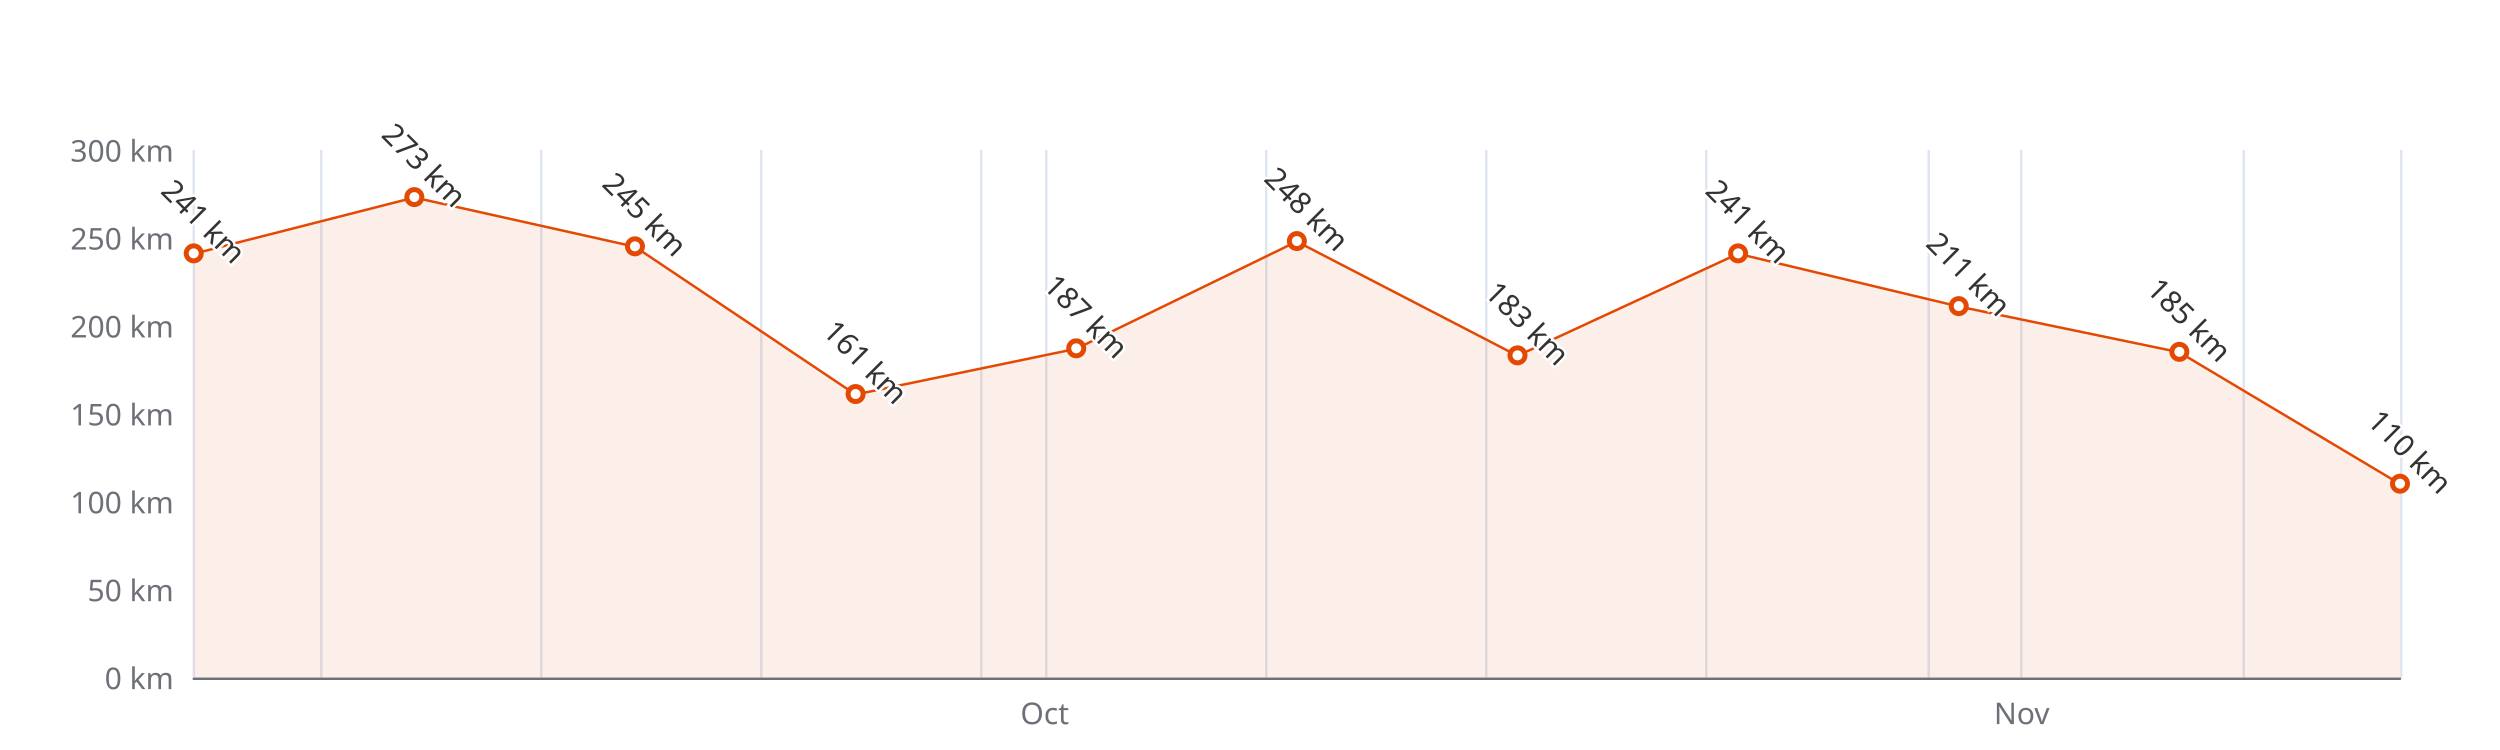
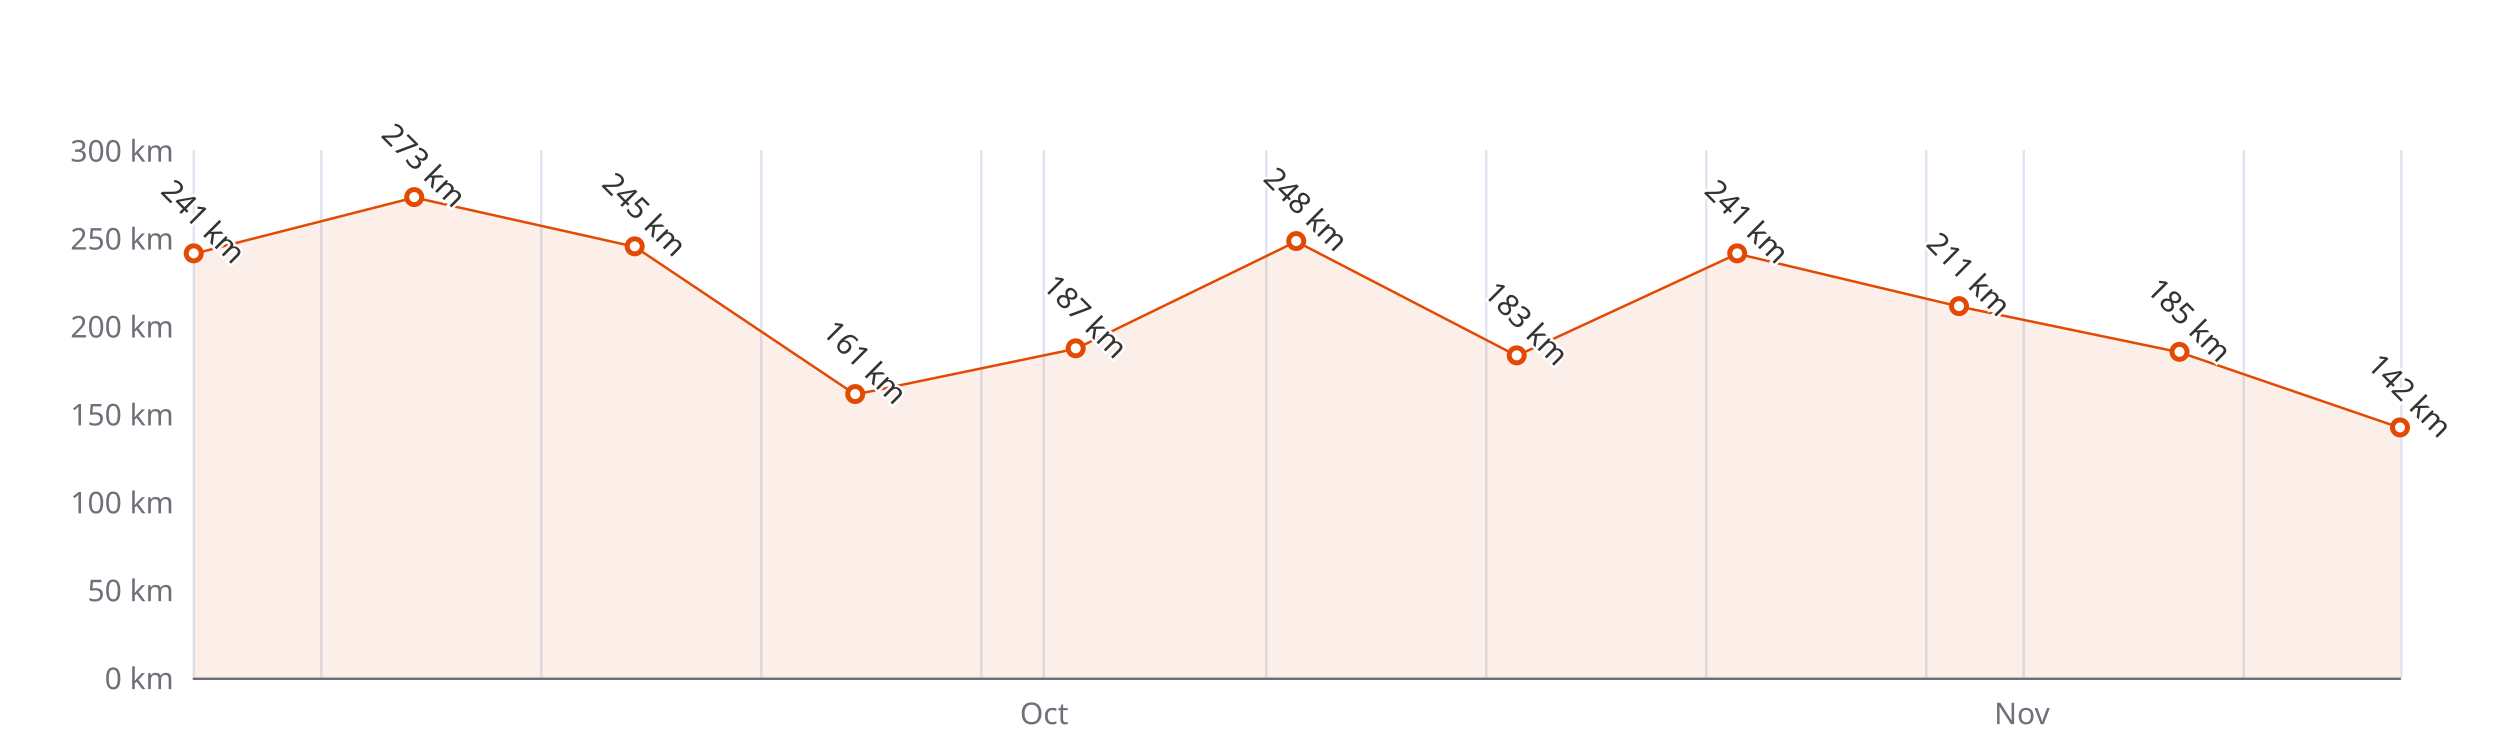
<svg xmlns="http://www.w3.org/2000/svg" width="1000" height="300" version="1.1" baseProfile="full" viewBox="0 0 1000 300">
  <rect width="1000" height="300" x="0" y="0" id="0" fill="#ffffff" />
  <path d="M77.5 60L77.5 271" fill="none" stroke="#E0E6F1" />
  <path d="M128.5 60L128.5 271" fill="none" stroke="#E0E6F1" />
  <path d="M216.5 60L216.5 271" fill="none" stroke="#E0E6F1" />
  <path d="M304.5 60L304.5 271" fill="none" stroke="#E0E6F1" />
  <path d="M392.5 60L392.5 271" fill="none" stroke="#E0E6F1" />
-   <path d="M418.5 60L418.5 271" fill="none" stroke="#E0E6F1" />
+   <path d="M417.5 60L417.5 271" fill="none" stroke="#E0E6F1" />
  <path d="M506.5 60L506.5 271" fill="none" stroke="#E0E6F1" />
  <path d="M594.5 60L594.5 271" fill="none" stroke="#E0E6F1" />
  <path d="M682.5 60L682.5 271" fill="none" stroke="#E0E6F1" />
-   <path d="M771.5 60L771.5 271" fill="none" stroke="#E0E6F1" />
-   <path d="M808.5 60L808.5 271" fill="none" stroke="#E0E6F1" />
+   <path d="M770.5 60L770.5 271" fill="none" stroke="#E0E6F1" />
+   <path d="M809.5 60L809.5 271" fill="none" stroke="#E0E6F1" />
  <path d="M897.5 60L897.5 271" fill="none" stroke="#E0E6F1" />
  <path d="M960.5 60L960.5 271" fill="none" stroke="#E0E6F1" />
  <path d="M77.5 271.5L960 271.5" fill="none" stroke="#6E7079" stroke-linecap="round" />
  <text dominant-baseline="central" text-anchor="end" style="font-size:12px;font-family:sans-serif;" xml:space="preserve" transform="translate(69.48 271)" fill="#6E7079">0 km</text>
  <text dominant-baseline="central" text-anchor="end" style="font-size:12px;font-family:sans-serif;" xml:space="preserve" transform="translate(69.48 235.8333)" fill="#6E7079">50 km</text>
  <text dominant-baseline="central" text-anchor="end" style="font-size:12px;font-family:sans-serif;" xml:space="preserve" transform="translate(69.48 200.6667)" fill="#6E7079">100 km</text>
  <text dominant-baseline="central" text-anchor="end" style="font-size:12px;font-family:sans-serif;" xml:space="preserve" transform="translate(69.48 165.5)" fill="#6E7079">150 km</text>
  <text dominant-baseline="central" text-anchor="end" style="font-size:12px;font-family:sans-serif;" xml:space="preserve" transform="translate(69.48 130.3333)" fill="#6E7079">200 km</text>
  <text dominant-baseline="central" text-anchor="end" style="font-size:12px;font-family:sans-serif;" xml:space="preserve" transform="translate(69.48 95.1667)" fill="#6E7079">250 km</text>
  <text dominant-baseline="central" text-anchor="end" style="font-size:12px;font-family:sans-serif;" xml:space="preserve" transform="translate(69.48 60)" fill="#6E7079">300 km</text>
-   <text dominant-baseline="central" text-anchor="middle" style="font: normal normal 12px sans-serif" y="6" transform="translate(417.8806 279)" fill="#6E7079">Oct</text>
-   <text dominant-baseline="central" text-anchor="middle" style="font: normal normal 12px sans-serif" y="6" transform="translate(808.7109 279)" fill="#6E7079">Nov</text>
+   <text dominant-baseline="central" text-anchor="middle" style="font: normal normal 12px sans-serif" y="6" transform="translate(417.6781 279)" fill="#6E7079">Oct</text>
+   <text dominant-baseline="central" text-anchor="middle" style="font: normal normal 12px sans-serif" y="6" transform="translate(808.8009 279)" fill="#6E7079">Nov</text>
  <g clip-path="url(#zr4-c0)">
-     <path d="M77.5 101.5L165.7 79L254 98.7L342.2 157.8L430.5 139.5L518.7 96.6L607 142.3L695.2 101.5L783.5 122.6L871.7 140.9L960 193.6L960 271L871.7 271L783.5 271L695.2 271L607 271L518.7 271L430.5 271L342.2 271L254 271L165.7 271L77.5 271Z" fill="rgb(227,73,2)" fill-opacity="0.09" />
-     <path d="M77.5 101.5L165.7 79L254 98.7L342.2 157.8L430.5 139.5L518.7 96.6L607 142.3L695.2 101.5L783.5 122.6L871.7 140.9L960 193.6" fill="none" stroke="#E34902" stroke-linejoin="bevel" />
+     <path d="M77.5 101.5L165.7 79L253.9 98.7L342.1 157.8L430.3 139.5L518.5 96.6L606.7 142.3L694.9 101.5L783.6 122.6L871.8 140.9L960 171.1L960 271L871.8 271L783.6 271L694.9 271L606.7 271L518.5 271L430.3 271L342.1 271L253.9 271L165.7 271L77.5 271Z" fill="rgb(227,73,2)" fill-opacity="0.09" />
+     <path d="M77.5 101.5L165.7 79L253.9 98.7L342.1 157.8L430.3 139.5L518.5 96.6L606.7 142.3L694.9 101.5L783.6 122.6L871.8 140.9L960 171.1" fill="none" stroke="#E34902" stroke-linejoin="bevel" />
  </g>
  <path d="M1 0A1 1 0 1 1 1 -0.1A1 1 0 0 1 1 0" transform="matrix(3,0,0,3,77.48,101.4967)" fill="#fff" stroke="#E34902" stroke-width="0.667" />
-   <path d="M1 0A1 1 0 1 1 1 -0.1A1 1 0 0 1 1 0" transform="matrix(3,0,0,3,165.732,78.99)" fill="#fff" stroke="#E34902" stroke-width="0.667" />
-   <path d="M1 0A1 1 0 1 1 1 -0.1A1 1 0 0 1 1 0" transform="matrix(3,0,0,3,253.984,98.6833)" fill="#fff" stroke="#E34902" stroke-width="0.667" />
-   <path d="M1 0A1 1 0 1 1 1 -0.1A1 1 0 0 1 1 0" transform="matrix(3,0,0,3,342.236,157.7633)" fill="#fff" stroke="#E34902" stroke-width="0.667" />
-   <path d="M1 0A1 1 0 1 1 1 -0.1A1 1 0 0 1 1 0" transform="matrix(3,0,0,3,430.488,139.4767)" fill="#fff" stroke="#E34902" stroke-width="0.667" />
-   <path d="M1 0A1 1 0 1 1 1 -0.1A1 1 0 0 1 1 0" transform="matrix(3,0,0,3,518.74,96.5733)" fill="#fff" stroke="#E34902" stroke-width="0.667" />
-   <path d="M1 0A1 1 0 1 1 1 -0.1A1 1 0 0 1 1 0" transform="matrix(3,0,0,3,606.992,142.29)" fill="#fff" stroke="#E34902" stroke-width="0.667" />
-   <path d="M1 0A1 1 0 1 1 1 -0.1A1 1 0 0 1 1 0" transform="matrix(3,0,0,3,695.244,101.4967)" fill="#fff" stroke="#E34902" stroke-width="0.667" />
-   <path d="M1 0A1 1 0 1 1 1 -0.1A1 1 0 0 1 1 0" transform="matrix(3,0,0,3,783.496,122.5967)" fill="#fff" stroke="#E34902" stroke-width="0.667" />
-   <path d="M1 0A1 1 0 1 1 1 -0.1A1 1 0 0 1 1 0" transform="matrix(3,0,0,3,871.748,140.8833)" fill="#fff" stroke="#E34902" stroke-width="0.667" />
-   <path d="M1 0A1 1 0 1 1 1 -0.1A1 1 0 0 1 1 0" transform="matrix(3,0,0,3,960,193.6333)" fill="#fff" stroke="#E34902" stroke-width="0.667" />
+   <path d="M1 0A1 1 0 1 1 1 -0.1A1 1 0 0 1 1 0" transform="matrix(3,0,0,3,165.6795,78.99)" fill="#fff" stroke="#E34902" stroke-width="0.667" />
+   <path d="M1 0A1 1 0 1 1 1 -0.1A1 1 0 0 1 1 0" transform="matrix(3,0,0,3,253.879,98.6833)" fill="#fff" stroke="#E34902" stroke-width="0.667" />
+   <path d="M1 0A1 1 0 1 1 1 -0.1A1 1 0 0 1 1 0" transform="matrix(3,0,0,3,342.0785,157.7633)" fill="#fff" stroke="#E34902" stroke-width="0.667" />
+   <path d="M1 0A1 1 0 1 1 1 -0.1A1 1 0 0 1 1 0" transform="matrix(3,0,0,3,430.278,139.4767)" fill="#fff" stroke="#E34902" stroke-width="0.667" />
+   <path d="M1 0A1 1 0 1 1 1 -0.1A1 1 0 0 1 1 0" transform="matrix(3,0,0,3,518.4775,96.5733)" fill="#fff" stroke="#E34902" stroke-width="0.667" />
+   <path d="M1 0A1 1 0 1 1 1 -0.1A1 1 0 0 1 1 0" transform="matrix(3,0,0,3,606.677,142.29)" fill="#fff" stroke="#E34902" stroke-width="0.667" />
+   <path d="M1 0A1 1 0 1 1 1 -0.1A1 1 0 0 1 1 0" transform="matrix(3,0,0,3,694.8765,101.4967)" fill="#fff" stroke="#E34902" stroke-width="0.667" />
+   <path d="M1 0A1 1 0 1 1 1 -0.1A1 1 0 0 1 1 0" transform="matrix(3,0,0,3,783.601,122.5967)" fill="#fff" stroke="#E34902" stroke-width="0.667" />
+   <path d="M1 0A1 1 0 1 1 1 -0.1A1 1 0 0 1 1 0" transform="matrix(3,0,0,3,871.8005,140.8833)" fill="#fff" stroke="#E34902" stroke-width="0.667" />
+   <path d="M1 0A1 1 0 1 1 1 -0.1A1 1 0 0 1 1 0" transform="matrix(3,0,0,3,960,171.1267)" fill="#fff" stroke="#E34902" stroke-width="0.667" />
  <text dominant-baseline="central" text-anchor="middle" style="font-size:12px;font-family:sans-serif;" xml:space="preserve" y="-6" transform="matrix(0.707,0.707,-0.707,0.707,77.48,92.4967)" fill="#333" stroke="rgb(255,255,255)" stroke-width="2" paint-order="stroke" stroke-miterlimit="2">241 km</text>
-   <text dominant-baseline="central" text-anchor="middle" style="font-size:12px;font-family:sans-serif;" xml:space="preserve" y="-6" transform="matrix(0.707,0.707,-0.707,0.707,165.732,69.99)" fill="#333" stroke="rgb(255,255,255)" stroke-width="2" paint-order="stroke" stroke-miterlimit="2">273 km</text>
-   <text dominant-baseline="central" text-anchor="middle" style="font-size:12px;font-family:sans-serif;" xml:space="preserve" y="-6" transform="matrix(0.707,0.707,-0.707,0.707,253.984,89.6833)" fill="#333" stroke="rgb(255,255,255)" stroke-width="2" paint-order="stroke" stroke-miterlimit="2">245 km</text>
-   <text dominant-baseline="central" text-anchor="middle" style="font-size:12px;font-family:sans-serif;" xml:space="preserve" y="-6" transform="matrix(0.707,0.707,-0.707,0.707,342.236,148.7633)" fill="#333" stroke="rgb(255,255,255)" stroke-width="2" paint-order="stroke" stroke-miterlimit="2">161 km</text>
-   <text dominant-baseline="central" text-anchor="middle" style="font-size:12px;font-family:sans-serif;" xml:space="preserve" y="-6" transform="matrix(0.707,0.707,-0.707,0.707,430.488,130.4767)" fill="#333" stroke="rgb(255,255,255)" stroke-width="2" paint-order="stroke" stroke-miterlimit="2">187 km</text>
-   <text dominant-baseline="central" text-anchor="middle" style="font-size:12px;font-family:sans-serif;" xml:space="preserve" y="-6" transform="matrix(0.707,0.707,-0.707,0.707,518.74,87.5733)" fill="#333" stroke="rgb(255,255,255)" stroke-width="2" paint-order="stroke" stroke-miterlimit="2">248 km</text>
-   <text dominant-baseline="central" text-anchor="middle" style="font-size:12px;font-family:sans-serif;" xml:space="preserve" y="-6" transform="matrix(0.707,0.707,-0.707,0.707,606.992,133.29)" fill="#333" stroke="rgb(255,255,255)" stroke-width="2" paint-order="stroke" stroke-miterlimit="2">183 km</text>
-   <text dominant-baseline="central" text-anchor="middle" style="font-size:12px;font-family:sans-serif;" xml:space="preserve" y="-6" transform="matrix(0.707,0.707,-0.707,0.707,695.244,92.4967)" fill="#333" stroke="rgb(255,255,255)" stroke-width="2" paint-order="stroke" stroke-miterlimit="2">241 km</text>
-   <text dominant-baseline="central" text-anchor="middle" style="font-size:12px;font-family:sans-serif;" xml:space="preserve" y="-6" transform="matrix(0.707,0.707,-0.707,0.707,783.496,113.5967)" fill="#333" stroke="rgb(255,255,255)" stroke-width="2" paint-order="stroke" stroke-miterlimit="2">211 km</text>
-   <text dominant-baseline="central" text-anchor="middle" style="font-size:12px;font-family:sans-serif;" xml:space="preserve" y="-6" transform="matrix(0.707,0.707,-0.707,0.707,871.748,131.8833)" fill="#333" stroke="rgb(255,255,255)" stroke-width="2" paint-order="stroke" stroke-miterlimit="2">185 km</text>
-   <text dominant-baseline="central" text-anchor="middle" style="font-size:12px;font-family:sans-serif;" xml:space="preserve" y="-6" transform="matrix(0.707,0.707,-0.707,0.707,960,184.6333)" fill="#333" stroke="rgb(255,255,255)" stroke-width="2" paint-order="stroke" stroke-miterlimit="2">110 km</text>
+   <text dominant-baseline="central" text-anchor="middle" style="font-size:12px;font-family:sans-serif;" xml:space="preserve" y="-6" transform="matrix(0.707,0.707,-0.707,0.707,165.6795,69.99)" fill="#333" stroke="rgb(255,255,255)" stroke-width="2" paint-order="stroke" stroke-miterlimit="2">273 km</text>
+   <text dominant-baseline="central" text-anchor="middle" style="font-size:12px;font-family:sans-serif;" xml:space="preserve" y="-6" transform="matrix(0.707,0.707,-0.707,0.707,253.879,89.6833)" fill="#333" stroke="rgb(255,255,255)" stroke-width="2" paint-order="stroke" stroke-miterlimit="2">245 km</text>
+   <text dominant-baseline="central" text-anchor="middle" style="font-size:12px;font-family:sans-serif;" xml:space="preserve" y="-6" transform="matrix(0.707,0.707,-0.707,0.707,342.0785,148.7633)" fill="#333" stroke="rgb(255,255,255)" stroke-width="2" paint-order="stroke" stroke-miterlimit="2">161 km</text>
+   <text dominant-baseline="central" text-anchor="middle" style="font-size:12px;font-family:sans-serif;" xml:space="preserve" y="-6" transform="matrix(0.707,0.707,-0.707,0.707,430.278,130.4767)" fill="#333" stroke="rgb(255,255,255)" stroke-width="2" paint-order="stroke" stroke-miterlimit="2">187 km</text>
+   <text dominant-baseline="central" text-anchor="middle" style="font-size:12px;font-family:sans-serif;" xml:space="preserve" y="-6" transform="matrix(0.707,0.707,-0.707,0.707,518.4775,87.5733)" fill="#333" stroke="rgb(255,255,255)" stroke-width="2" paint-order="stroke" stroke-miterlimit="2">248 km</text>
+   <text dominant-baseline="central" text-anchor="middle" style="font-size:12px;font-family:sans-serif;" xml:space="preserve" y="-6" transform="matrix(0.707,0.707,-0.707,0.707,606.677,133.29)" fill="#333" stroke="rgb(255,255,255)" stroke-width="2" paint-order="stroke" stroke-miterlimit="2">183 km</text>
+   <text dominant-baseline="central" text-anchor="middle" style="font-size:12px;font-family:sans-serif;" xml:space="preserve" y="-6" transform="matrix(0.707,0.707,-0.707,0.707,694.8765,92.4967)" fill="#333" stroke="rgb(255,255,255)" stroke-width="2" paint-order="stroke" stroke-miterlimit="2">241 km</text>
+   <text dominant-baseline="central" text-anchor="middle" style="font-size:12px;font-family:sans-serif;" xml:space="preserve" y="-6" transform="matrix(0.707,0.707,-0.707,0.707,783.601,113.5967)" fill="#333" stroke="rgb(255,255,255)" stroke-width="2" paint-order="stroke" stroke-miterlimit="2">211 km</text>
+   <text dominant-baseline="central" text-anchor="middle" style="font-size:12px;font-family:sans-serif;" xml:space="preserve" y="-6" transform="matrix(0.707,0.707,-0.707,0.707,871.8005,131.8833)" fill="#333" stroke="rgb(255,255,255)" stroke-width="2" paint-order="stroke" stroke-miterlimit="2">185 km</text>
+   <text dominant-baseline="central" text-anchor="middle" style="font-size:12px;font-family:sans-serif;" xml:space="preserve" y="-6" transform="matrix(0.707,0.707,-0.707,0.707,960,162.1267)" fill="#333" stroke="rgb(255,255,255)" stroke-width="2" paint-order="stroke" stroke-miterlimit="2">142 km</text>
  <defs>
    <clipPath id="zr4-c0">
      <path d="M76 59.5l884 0l0 212l-884 0Z" fill="#000" />
    </clipPath>
  </defs>
</svg>
